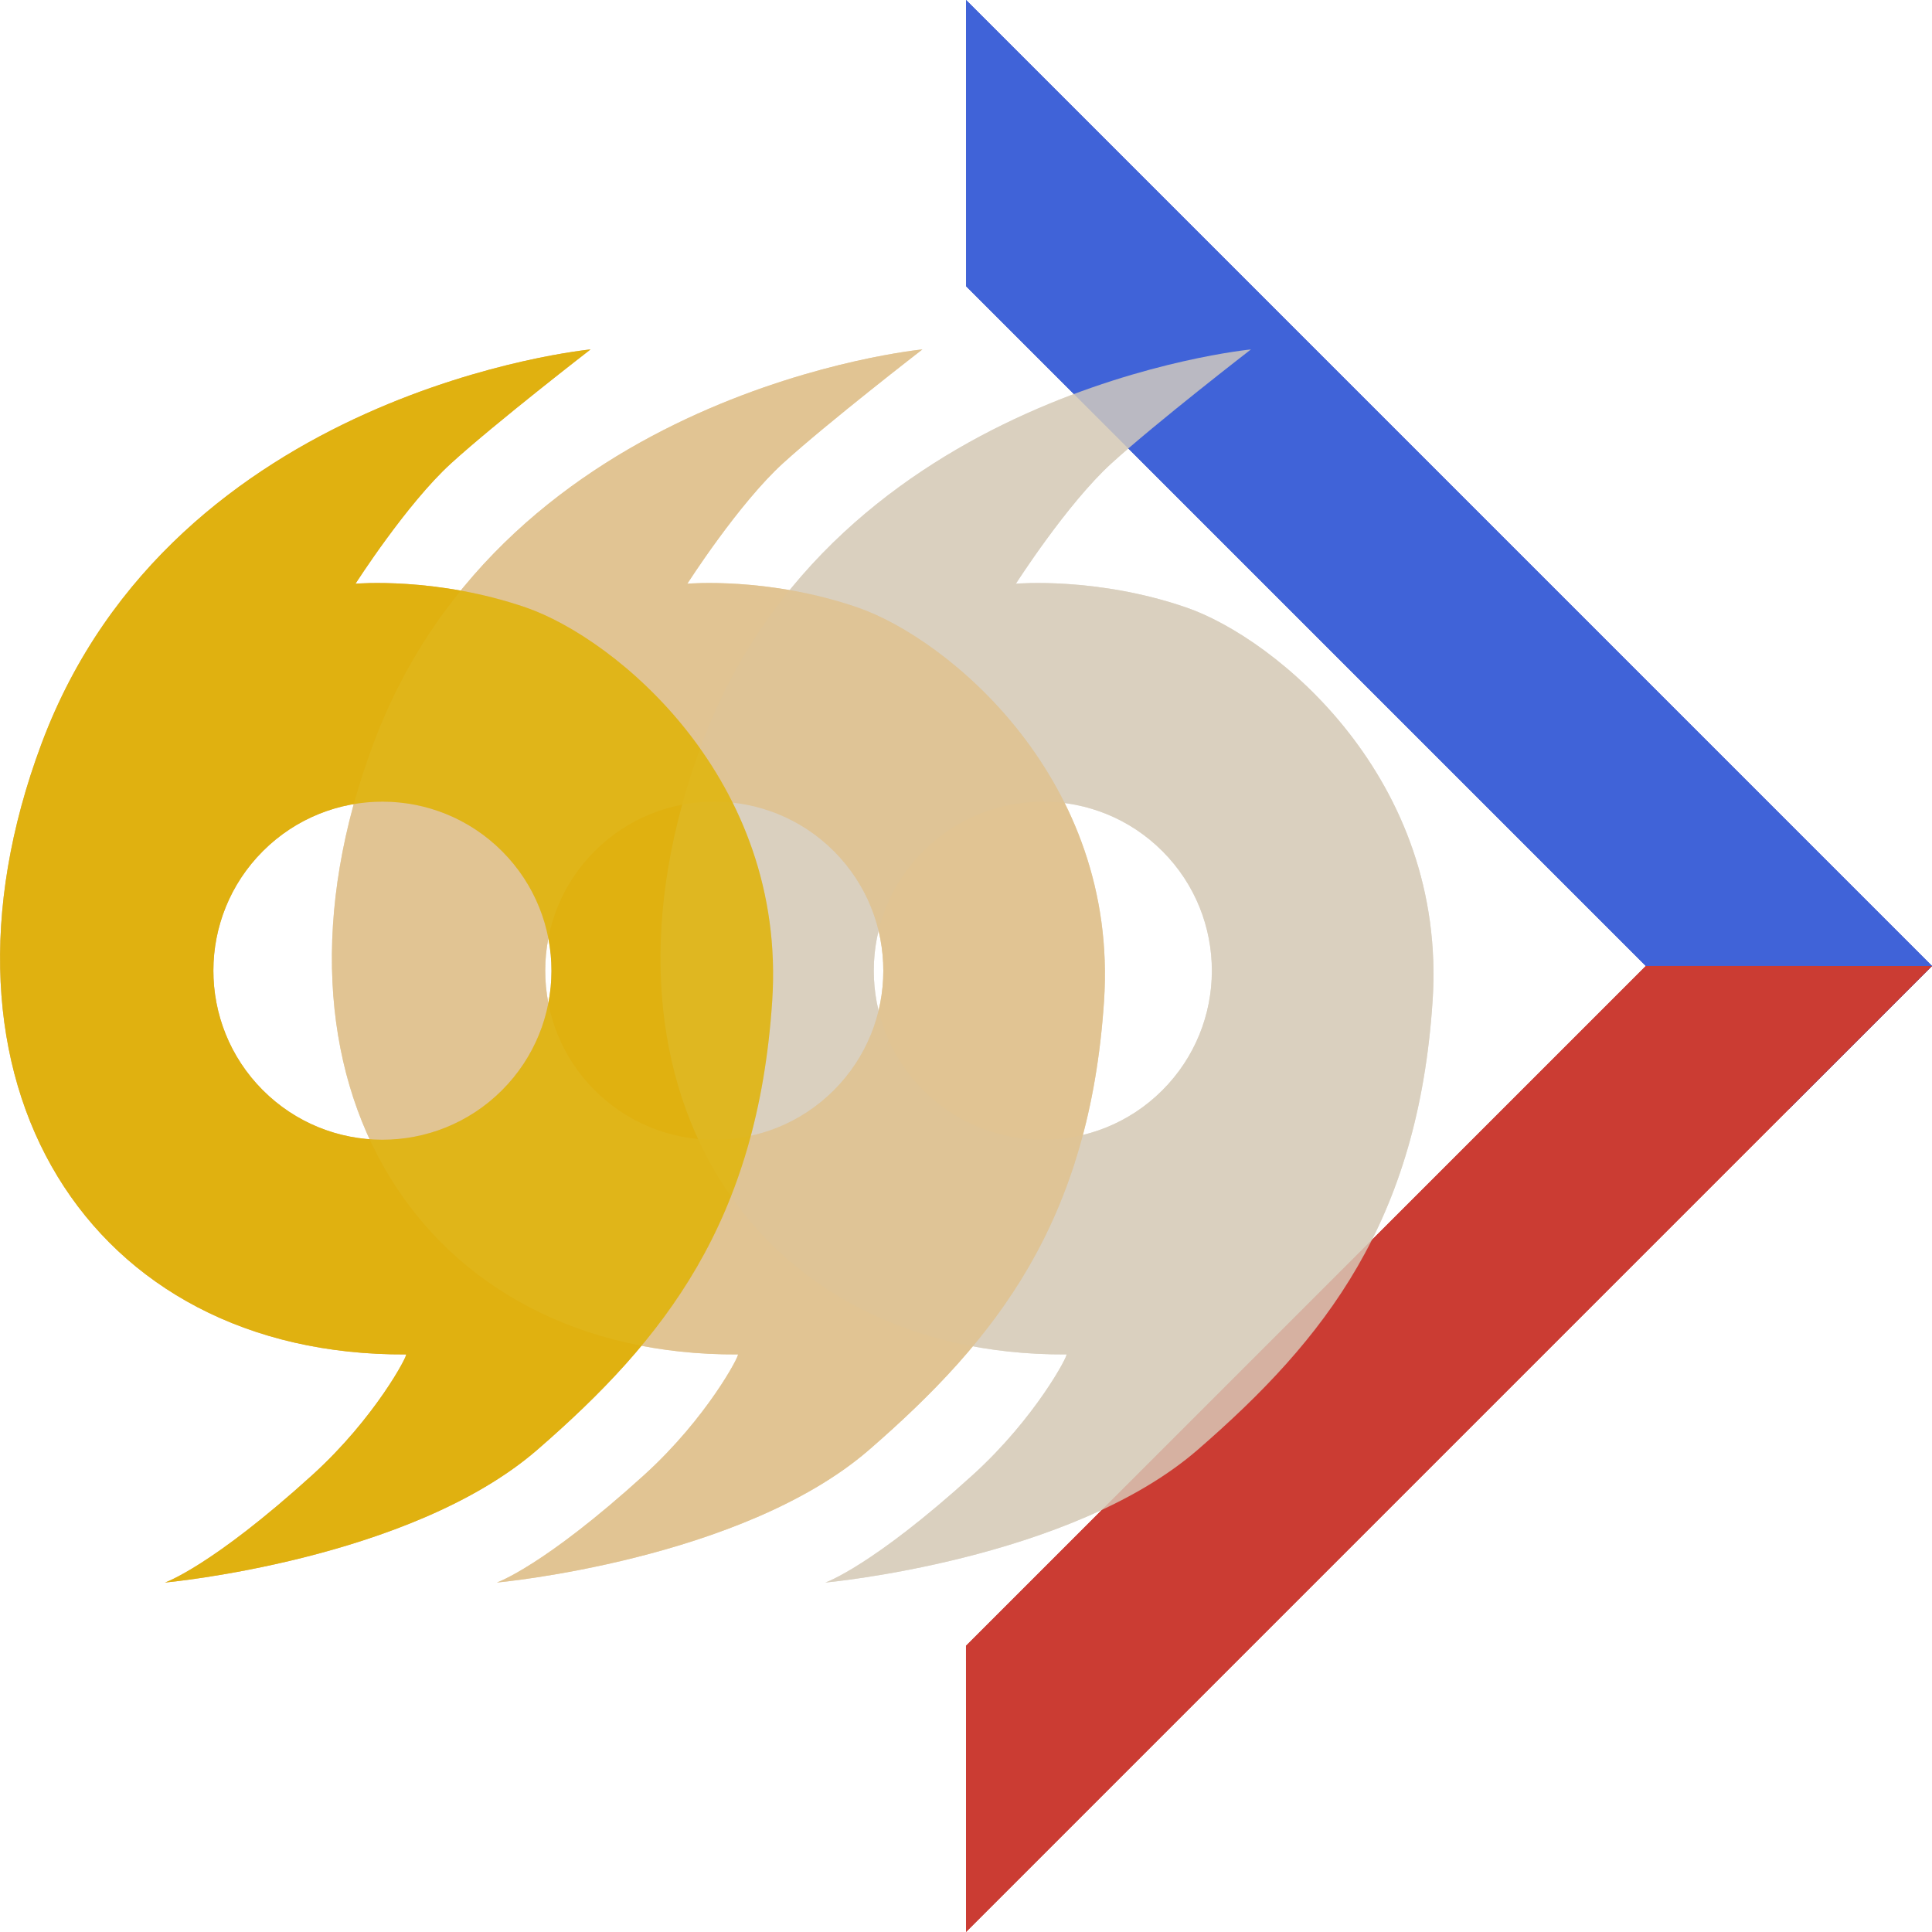
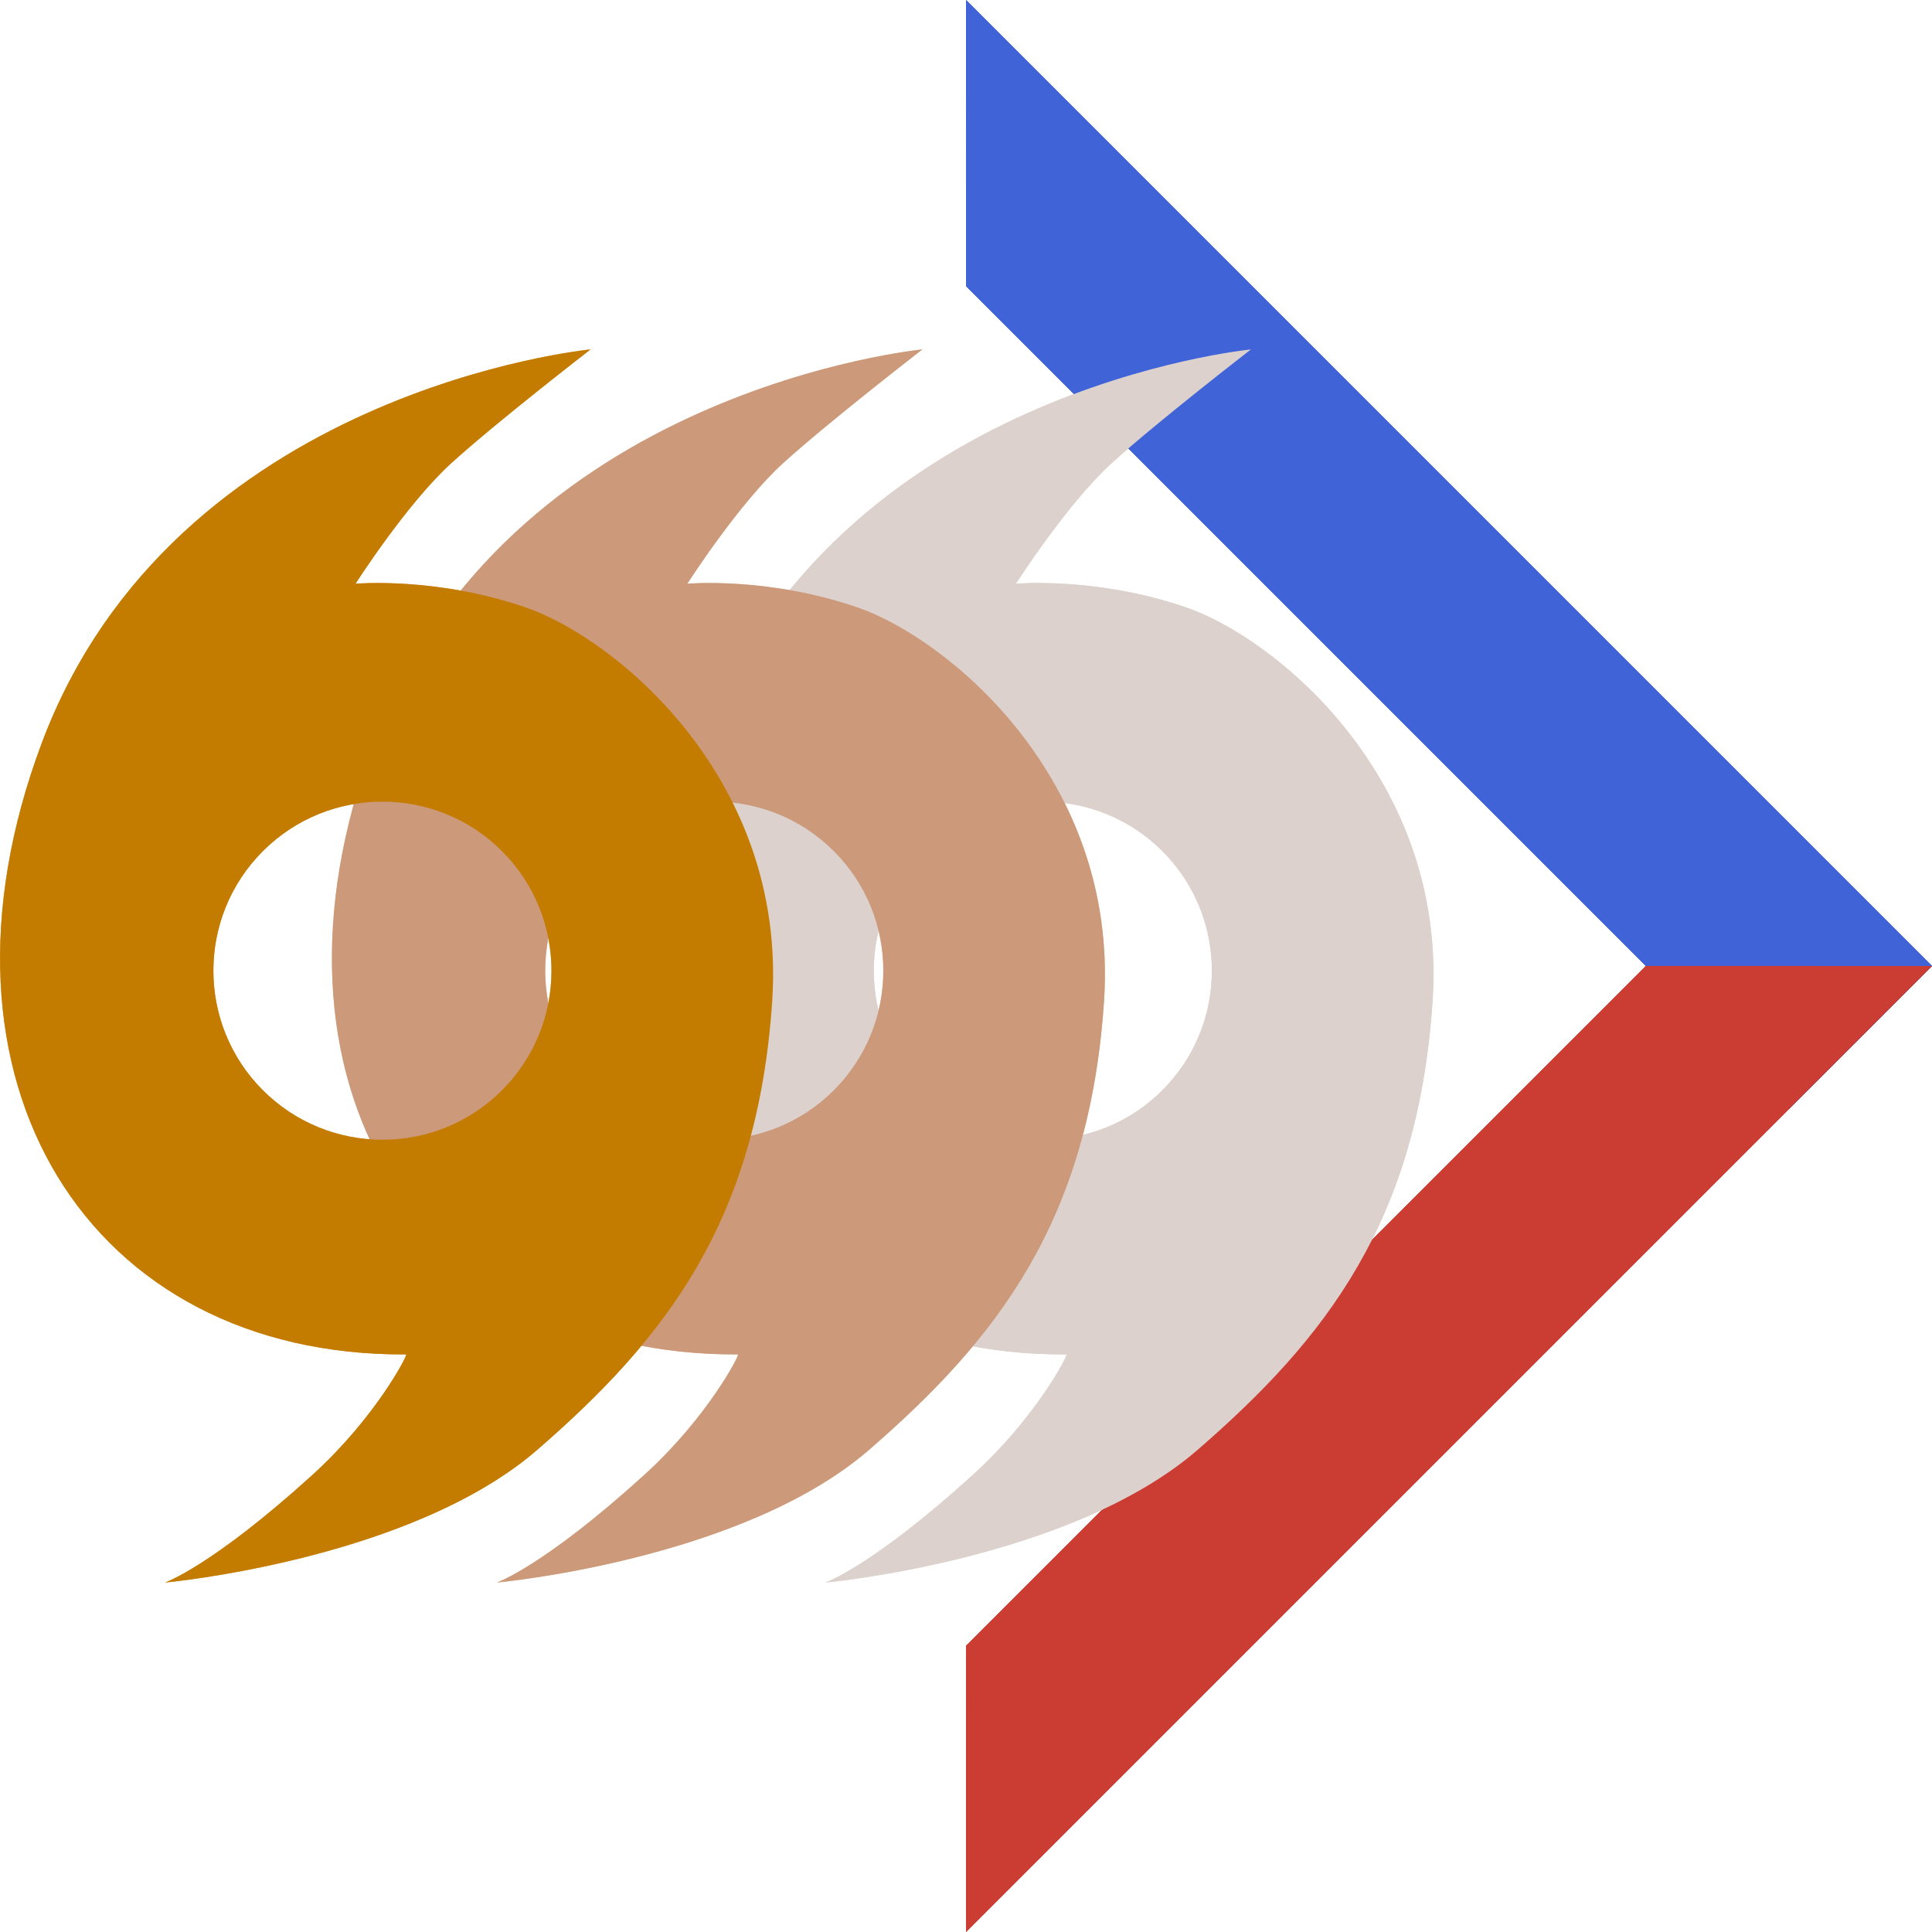
<svg xmlns="http://www.w3.org/2000/svg" width="100%" height="100%" viewBox="0 0 600 600" version="1.1" xml:space="preserve" style="fill-rule:evenodd;clip-rule:evenodd;stroke-linejoin:round;stroke-miterlimit:2;">
  <g id="dark" transform="matrix(1.00007,0,0,1.00007,0.000117399,-0.0220605)">
    <g transform="matrix(6.12323e-17,-1,1,6.12323e-17,-0.0302516,599.978)">
      <g transform="matrix(6.12278e-17,0.999926,-0.999926,6.12278e-17,599.956,0.0301342)">
        <path d="M325.2,114.067L344.859,133.726C344.859,133.726 555.569,344.436 555.569,344.436L600.014,299.99L389.305,89.281C389.305,89.281 369.646,69.622 369.646,69.622C369.646,69.622 300.024,-0 300.024,-0L300.045,88.912L325.2,114.067L325.2,114.067Z" style="fill:rgb(49,81,190);" />
      </g>
      <g transform="matrix(6.88453,-6.88453,12.9699,12.9699,-1544.81,-512.696)">
        <path d="M59.625,94.31L53.17,90.885L53.17,114.013L59.625,110.588L59.625,94.31Z" style="fill:rgb(191,63,55);" />
      </g>
    </g>
    <g transform="matrix(0.642029,0.643903,-0.643903,0.642029,324.415,-84.3183)">
      <path d="M199.921,99.874C199.921,99.874 109.14,210.284 162.864,327.691C214.157,439.785 322.497,463.904 398.484,386.833C399.03,386.278 406.399,409.53 405.046,438.482C402.87,485.029 395.518,500.148 395.518,500.148C395.518,500.148 449.203,435.459 453.194,378.052C457.184,320.646 451.165,269.826 401.297,213.049C351.144,155.947 275.947,163.481 246.818,177.697C217.688,191.913 199.907,213.207 199.907,213.207C199.907,213.207 192.897,181.606 193.843,160.987C194.789,140.369 199.921,99.874 199.921,99.874ZM299.984,242.268C331.854,242.268 357.728,268.142 357.728,300.011C357.728,331.881 331.854,357.754 299.984,357.754C268.115,357.754 242.241,331.881 242.241,300.011C242.241,268.142 268.115,242.268 299.984,242.268Z" style="fill:rgb(216,206,189);fill-opacity:0.8;" />
    </g>
    <g transform="matrix(0.642029,0.643903,-0.643903,0.642029,222.386,-84.3183)">
      <path d="M199.921,99.874C199.921,99.874 109.14,210.284 162.864,327.691C214.157,439.785 322.497,463.904 398.484,386.833C399.03,386.278 406.399,409.53 405.046,438.482C402.87,485.029 395.518,500.148 395.518,500.148C395.518,500.148 449.203,435.459 453.194,378.052C457.184,320.646 451.165,269.826 401.297,213.049C351.144,155.947 275.947,163.481 246.818,177.697C217.688,191.913 199.907,213.207 199.907,213.207C199.907,213.207 192.897,181.606 193.843,160.987C194.789,140.369 199.921,99.874 199.921,99.874ZM299.984,242.268C331.854,242.268 357.728,268.142 357.728,300.011C357.728,331.881 331.854,357.754 299.984,357.754C268.115,357.754 242.241,331.881 242.241,300.011C242.241,268.142 268.115,242.268 299.984,242.268Z" style="fill:rgb(223,193,143);fill-opacity:0.8;" />
    </g>
    <g transform="matrix(0.642029,0.643903,-0.643903,0.642029,119.339,-84.3183)">
      <path d="M199.921,99.874C199.921,99.874 109.14,210.284 162.864,327.691C214.157,439.785 322.497,463.904 398.484,386.833C399.03,386.278 406.399,409.53 405.046,438.482C402.87,485.029 395.518,500.148 395.518,500.148C395.518,500.148 449.203,435.459 453.194,378.052C457.184,320.646 451.165,269.826 401.297,213.049C351.144,155.947 275.947,163.481 246.818,177.697C217.688,191.913 199.907,213.207 199.907,213.207C199.907,213.207 192.897,181.606 193.843,160.987C194.789,140.369 199.921,99.874 199.921,99.874ZM299.984,242.268C331.854,242.268 357.728,268.142 357.728,300.011C357.728,331.881 331.854,357.754 299.984,357.754C268.115,357.754 242.241,331.881 242.241,300.011C242.241,268.142 268.115,242.268 299.984,242.268Z" style="fill:rgb(208,143,37);fill-opacity:0.8;" />
    </g>
  </g>
  <g id="light" transform="matrix(1.00007,0,0,1.00007,0.000117399,-0.0220605)">
    <g transform="matrix(6.12323e-17,-1,1,6.12323e-17,-0.0302516,599.978)">
      <g transform="matrix(6.12278e-17,0.999926,-0.999926,6.12278e-17,599.956,0.0301342)">
        <path d="M325.2,114.067L344.859,133.726C344.859,133.726 555.569,344.436 555.569,344.436L600.014,299.99L389.305,89.281C389.305,89.281 369.646,69.622 369.646,69.622C369.646,69.622 300.024,-0 300.024,-0L300.045,88.912L325.2,114.067L325.2,114.067Z" style="fill:rgb(64,99,216);" />
      </g>
      <g transform="matrix(6.88453,-6.88453,12.9699,12.9699,-1544.81,-512.696)">
        <path d="M59.625,94.31L53.17,90.885L53.17,114.013L59.625,110.588L59.625,94.31Z" style="fill:rgb(203,60,51);" />
      </g>
    </g>
    <g transform="matrix(0.642029,0.643903,-0.643903,0.642029,324.415,-84.3183)">
-       <path d="M199.921,99.874C199.921,99.874 109.14,210.284 162.864,327.691C214.157,439.785 322.497,463.904 398.484,386.833C399.03,386.278 406.399,409.53 405.046,438.482C402.87,485.029 395.518,500.148 395.518,500.148C395.518,500.148 449.203,435.459 453.194,378.052C457.184,320.646 451.165,269.826 401.297,213.049C351.144,155.947 275.947,163.481 246.818,177.697C217.688,191.913 199.907,213.207 199.907,213.207C199.907,213.207 192.897,181.606 193.843,160.987C194.789,140.369 199.921,99.874 199.921,99.874ZM299.984,242.268C331.854,242.268 357.728,268.142 357.728,300.011C357.728,331.881 331.854,357.754 299.984,357.754C268.115,357.754 242.241,331.881 242.241,300.011C242.241,268.142 268.115,242.268 299.984,242.268Z" style="fill:rgb(216,206,189);fill-opacity:0.8;" />
+       <path d="M199.921,99.874C199.921,99.874 109.14,210.284 162.864,327.691C214.157,439.785 322.497,463.904 398.484,386.833C399.03,386.278 406.399,409.53 405.046,438.482C402.87,485.029 395.518,500.148 395.518,500.148C395.518,500.148 449.203,435.459 453.194,378.052C457.184,320.646 451.165,269.826 401.297,213.049C351.144,155.947 275.947,163.481 246.818,177.697C217.688,191.913 199.907,213.207 199.907,213.207C199.907,213.207 192.897,181.606 193.843,160.987C194.789,140.369 199.921,99.874 199.921,99.874ZM299.984,242.268C331.854,242.268 357.728,268.142 357.728,300.011C357.728,331.881 331.854,357.754 299.984,357.754C268.115,357.754 242.241,331.881 242.241,300.011C242.241,268.142 268.115,242.268 299.984,242.268Z" style="fill:rgb(220,209,205);" />
    </g>
    <g transform="matrix(0.642029,0.643903,-0.643903,0.642029,222.386,-84.3183)">
-       <path d="M199.921,99.874C199.921,99.874 109.14,210.284 162.864,327.691C214.157,439.785 322.497,463.904 398.484,386.833C399.03,386.278 406.399,409.53 405.046,438.482C402.87,485.029 395.518,500.148 395.518,500.148C395.518,500.148 449.203,435.459 453.194,378.052C457.184,320.646 451.165,269.826 401.297,213.049C351.144,155.947 275.947,163.481 246.818,177.697C217.688,191.913 199.907,213.207 199.907,213.207C199.907,213.207 192.897,181.606 193.843,160.987C194.789,140.369 199.921,99.874 199.921,99.874ZM299.984,242.268C331.854,242.268 357.728,268.142 357.728,300.011C357.728,331.881 331.854,357.754 299.984,357.754C268.115,357.754 242.241,331.881 242.241,300.011C242.241,268.142 268.115,242.268 299.984,242.268Z" style="fill:rgb(223,193,143);fill-opacity:0.8;" />
+       <path d="M199.921,99.874C199.921,99.874 109.14,210.284 162.864,327.691C214.157,439.785 322.497,463.904 398.484,386.833C399.03,386.278 406.399,409.53 405.046,438.482C402.87,485.029 395.518,500.148 395.518,500.148C395.518,500.148 449.203,435.459 453.194,378.052C457.184,320.646 451.165,269.826 401.297,213.049C351.144,155.947 275.947,163.481 246.818,177.697C217.688,191.913 199.907,213.207 199.907,213.207C199.907,213.207 192.897,181.606 193.843,160.987C194.789,140.369 199.921,99.874 199.921,99.874ZM299.984,242.268C331.854,242.268 357.728,268.142 357.728,300.011C357.728,331.881 331.854,357.754 299.984,357.754C268.115,357.754 242.241,331.881 242.241,300.011C242.241,268.142 268.115,242.268 299.984,242.268Z" style="fill:rgb(204,153,122);" />
    </g>
    <g transform="matrix(0.642029,0.643903,-0.643903,0.642029,119.339,-84.3183)">
-       <path d="M199.921,99.874C199.921,99.874 109.14,210.284 162.864,327.691C214.157,439.785 322.497,463.904 398.484,386.833C399.03,386.278 406.399,409.53 405.046,438.482C402.87,485.029 395.518,500.148 395.518,500.148C395.518,500.148 449.203,435.459 453.194,378.052C457.184,320.646 451.165,269.826 401.297,213.049C351.144,155.947 275.947,163.481 246.818,177.697C217.688,191.913 199.907,213.207 199.907,213.207C199.907,213.207 192.897,181.606 193.843,160.987C194.789,140.369 199.921,99.874 199.921,99.874ZM299.984,242.268C331.854,242.268 357.728,268.142 357.728,300.011C357.728,331.881 331.854,357.754 299.984,357.754C268.115,357.754 242.241,331.881 242.241,300.011C242.241,268.142 268.115,242.268 299.984,242.268Z" style="fill:rgb(225,180,0);fill-opacity:0.8;" />
+       <path d="M199.921,99.874C199.921,99.874 109.14,210.284 162.864,327.691C214.157,439.785 322.497,463.904 398.484,386.833C399.03,386.278 406.399,409.53 405.046,438.482C402.87,485.029 395.518,500.148 395.518,500.148C395.518,500.148 449.203,435.459 453.194,378.052C457.184,320.646 451.165,269.826 401.297,213.049C351.144,155.947 275.947,163.481 246.818,177.697C217.688,191.913 199.907,213.207 199.907,213.207C199.907,213.207 192.897,181.606 193.843,160.987C194.789,140.369 199.921,99.874 199.921,99.874ZM299.984,242.268C331.854,242.268 357.728,268.142 357.728,300.011C357.728,331.881 331.854,357.754 299.984,357.754C268.115,357.754 242.241,331.881 242.241,300.011C242.241,268.142 268.115,242.268 299.984,242.268Z" style="fill:rgb(196,124,0);" />
    </g>
  </g>
</svg>
